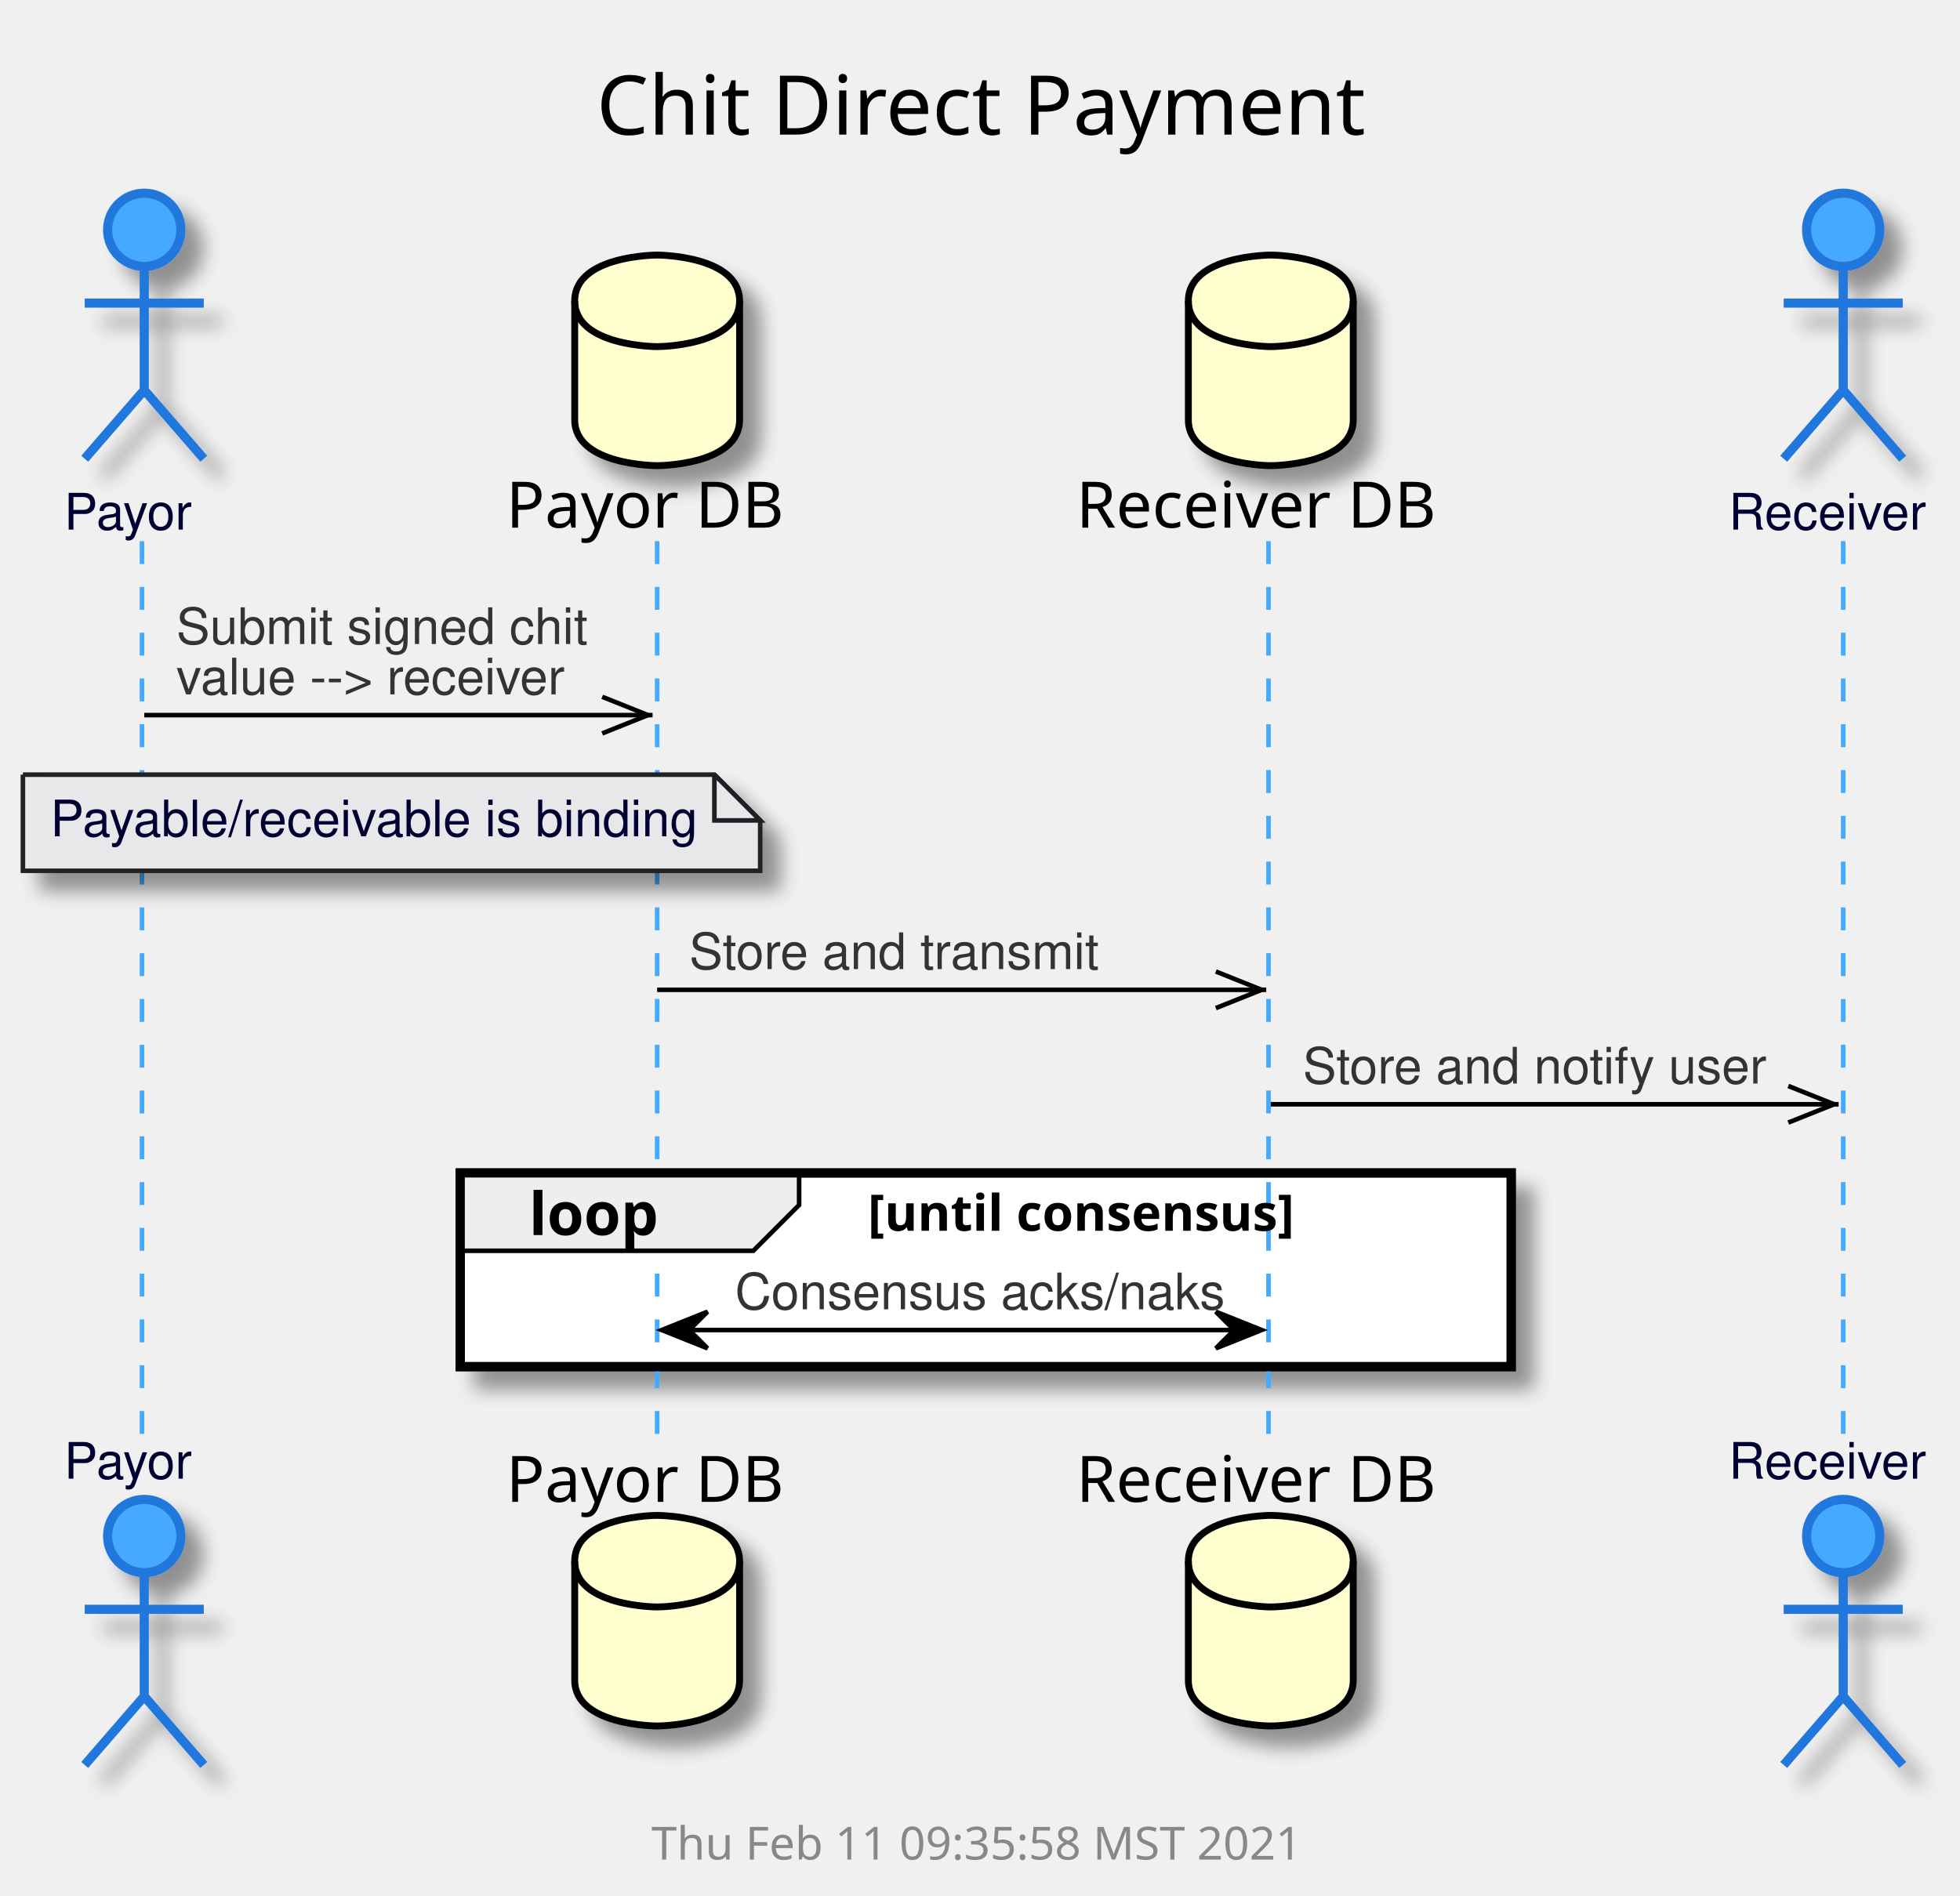
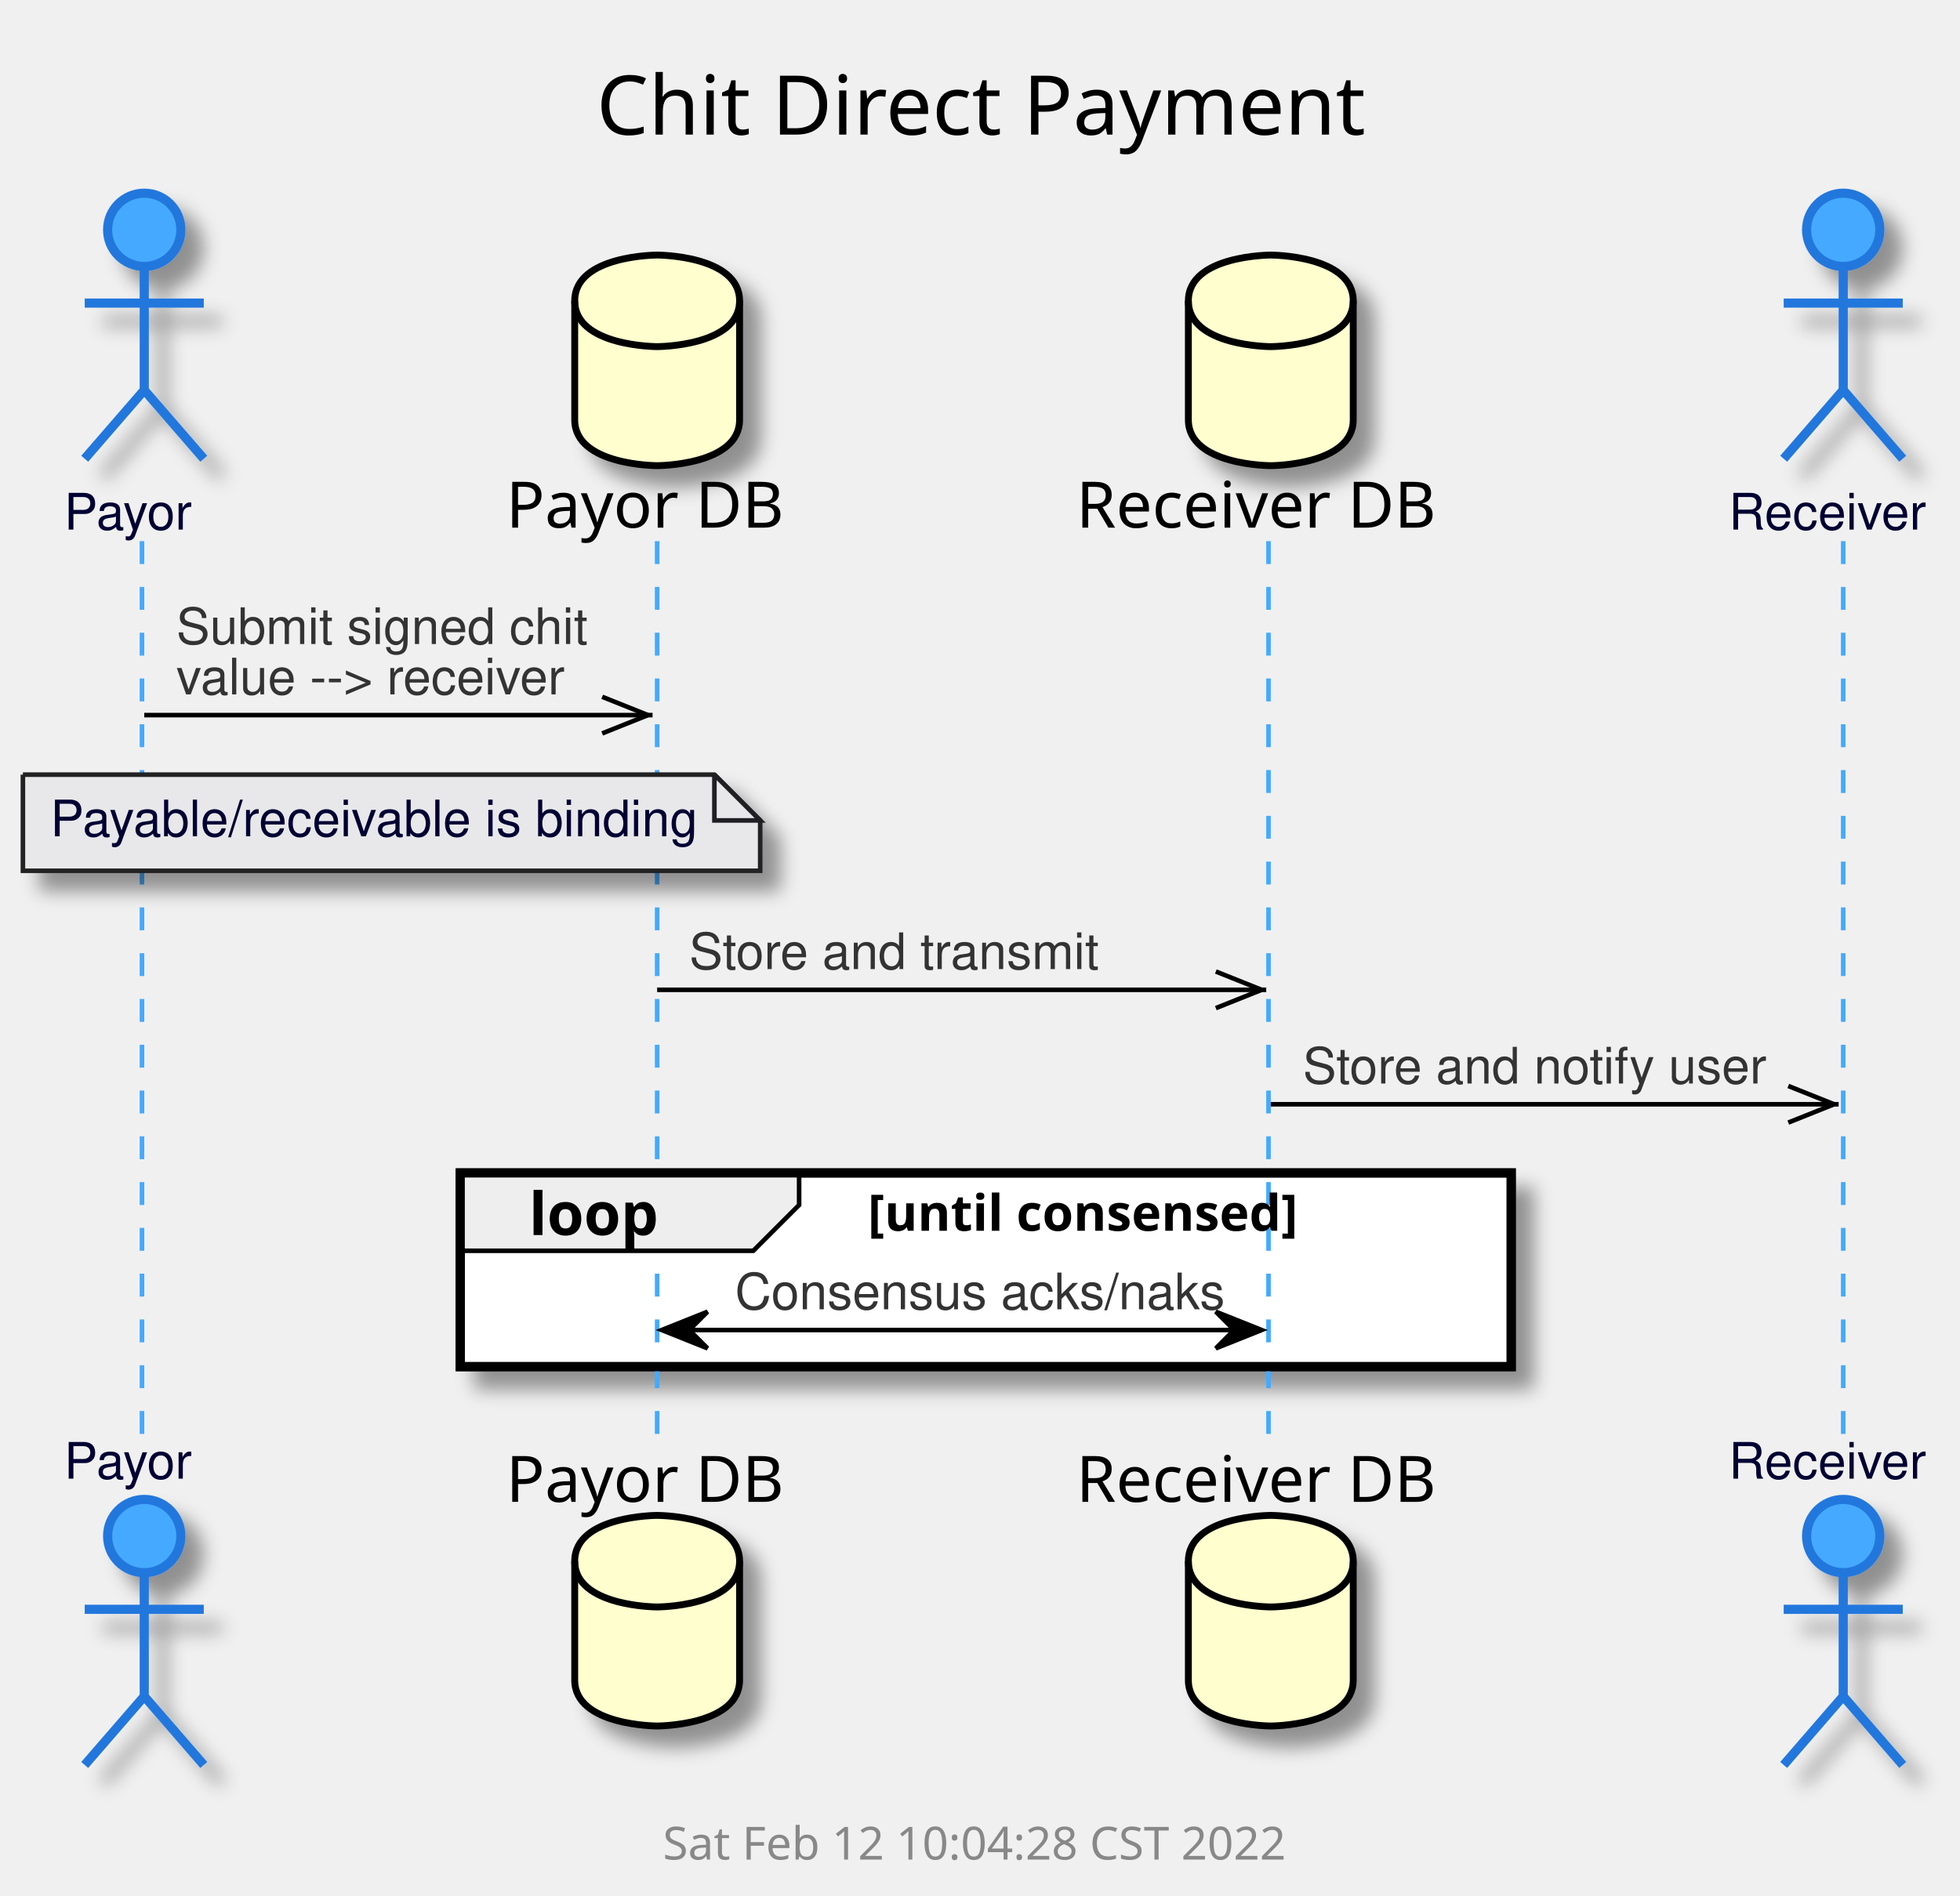
- <svg xmlns="http://www.w3.org/2000/svg" contentScriptType="application/ecmascript" contentStyleType="text/css" height="414px" preserveAspectRatio="none" style="width:428px;height:414px;" version="1.1" viewBox="0 0 428 414" width="428px" zoomAndPan="magnify">
+ <svg xmlns="http://www.w3.org/2000/svg" contentScriptType="application/ecmascript" contentStyleType="text/css" height="414px" preserveAspectRatio="none" style="width:428px;height:414px;background:#FFFFFF;" version="1.1" viewBox="0 0 428 414" width="428px" zoomAndPan="magnify">
  <defs>
-     <filter height="300%" id="f1v6dt7ku5px0x" width="300%" x="-1" y="-1">
+     <filter height="300%" id="fxntd0rmog31e" width="300%" x="-1" y="-1">
      <feGaussianBlur result="blurOut" stdDeviation="2.0" />
      <feColorMatrix in="blurOut" result="blurOut2" type="matrix" values="0 0 0 0 0 0 0 0 0 0 0 0 0 0 0 0 0 0 .4 0" />
      <feOffset dx="4.0" dy="4.0" in="blurOut2" result="blurOut3" />
      <feBlend in="SourceGraphic" in2="blurOut3" mode="normal" />
    </filter>
  </defs>
  <g>
    <text fill="#000000" font-family="sans-serif" font-size="18" lengthAdjust="spacing" textLength="172" x="130.25" y="29.402">Chit Direct Payment</text>
-     <rect fill="#FFFFFF" filter="url(#f1v6dt7ku5px0x)" height="42.31" style="stroke:#000000;stroke-width:2.0;" width="229.5" x="100.5" y="256.199" />
+     <rect fill="#FFFFFF" filter="url(#fxntd0rmog31e)" height="42.31" style="stroke:#000000;stroke-width:2.0;" width="229.5" x="100.5" y="256.199" />
    <line style="stroke:#44AAFF;stroke-width:1.0;stroke-dasharray:5.0,5.0;" x1="31" x2="31" y1="118.199" y2="315.51" />
    <line style="stroke:#44AAFF;stroke-width:1.0;stroke-dasharray:5.0,5.0;" x1="143.5" x2="143.5" y1="118.199" y2="315.51" />
    <line style="stroke:#44AAFF;stroke-width:1.0;stroke-dasharray:5.0,5.0;" x1="277" x2="277" y1="118.199" y2="315.51" />
    <line style="stroke:#44AAFF;stroke-width:1.0;stroke-dasharray:5.0,5.0;" x1="402.5" x2="402.5" y1="118.199" y2="315.51" />
    <text fill="#000033" font-family="Helvetica" font-size="11" lengthAdjust="spacing" textLength="29" x="14" y="115.669">Payor</text>
-     <ellipse cx="31.5" cy="50.199" fill="#44AAFF" filter="url(#f1v6dt7ku5px0x)" rx="8" ry="8" style="stroke:#2277DD;stroke-width:2.0;" />
-     <path d="M31.5,58.199 L31.5,85.199 M18.5,66.199 L44.5,66.199 M31.5,85.199 L18.5,100.199 M31.5,85.199 L44.5,100.199 " fill="none" filter="url(#f1v6dt7ku5px0x)" style="stroke:#2277DD;stroke-width:2.0;" />
+     <ellipse cx="31.5" cy="50.199" fill="#44AAFF" filter="url(#fxntd0rmog31e)" rx="8" ry="8" style="stroke:#2277DD;stroke-width:2.0;" />
+     <path d="M31.5,58.199 L31.5,85.199 M18.5,66.199 L44.5,66.199 M31.5,85.199 L18.5,100.199 M31.5,85.199 L44.5,100.199 " fill="none" filter="url(#fxntd0rmog31e)" style="stroke:#2277DD;stroke-width:2.0;" />
    <text fill="#000033" font-family="Helvetica" font-size="11" lengthAdjust="spacing" textLength="29" x="14" y="322.98">Payor</text>
-     <ellipse cx="31.5" cy="335.51" fill="#44AAFF" filter="url(#f1v6dt7ku5px0x)" rx="8" ry="8" style="stroke:#2277DD;stroke-width:2.0;" />
-     <path d="M31.5,343.51 L31.5,370.51 M18.5,351.51 L44.5,351.51 M31.5,370.51 L18.5,385.51 M31.5,370.51 L44.5,385.51 " fill="none" filter="url(#f1v6dt7ku5px0x)" style="stroke:#2277DD;stroke-width:2.0;" />
+     <ellipse cx="31.5" cy="335.51" fill="#44AAFF" filter="url(#fxntd0rmog31e)" rx="8" ry="8" style="stroke:#2277DD;stroke-width:2.0;" />
+     <path d="M31.5,343.51 L31.5,370.51 M18.5,351.51 L44.5,351.51 M31.5,370.51 L18.5,385.51 M31.5,370.51 L44.5,385.51 " fill="none" filter="url(#fxntd0rmog31e)" style="stroke:#2277DD;stroke-width:2.0;" />
    <text fill="#000000" font-family="sans-serif" font-size="14" lengthAdjust="spacing" textLength="60" x="110.5" y="115.246">Payor DB</text>
-     <path d="M125.5,65.711 C125.5,55.711 143.5,55.711 143.5,55.711 C143.5,55.711 161.5,55.711 161.5,65.711 L161.5,91.711 C161.5,101.711 143.5,101.711 143.5,101.711 C143.5,101.711 125.5,101.711 125.5,91.711 L125.5,65.711 " fill="#FEFECE" filter="url(#f1v6dt7ku5px0x)" style="stroke:#000000;stroke-width:1.5;" />
+     <path d="M125.5,65.711 C125.5,55.711 143.5,55.711 143.5,55.711 C143.5,55.711 161.5,55.711 161.5,65.711 L161.5,91.711 C161.5,101.711 143.5,101.711 143.5,101.711 C143.5,101.711 125.5,101.711 125.5,91.711 L125.5,65.711 " fill="#FEFECE" filter="url(#fxntd0rmog31e)" style="stroke:#000000;stroke-width:1.5;" />
    <path d="M125.5,65.711 C125.5,75.711 143.5,75.711 143.5,75.711 C143.5,75.711 161.5,75.711 161.5,65.711 " fill="none" style="stroke:#000000;stroke-width:1.5;" />
    <text fill="#000000" font-family="sans-serif" font-size="14" lengthAdjust="spacing" textLength="60" x="110.5" y="328.045">Payor DB</text>
-     <path d="M125.5,340.998 C125.5,330.998 143.5,330.998 143.5,330.998 C143.5,330.998 161.5,330.998 161.5,340.998 L161.5,366.998 C161.5,376.998 143.5,376.998 143.5,376.998 C143.5,376.998 125.5,376.998 125.5,366.998 L125.5,340.998 " fill="#FEFECE" filter="url(#f1v6dt7ku5px0x)" style="stroke:#000000;stroke-width:1.5;" />
+     <path d="M125.5,340.998 C125.5,330.998 143.5,330.998 143.5,330.998 C143.5,330.998 161.5,330.998 161.5,340.998 L161.5,366.998 C161.5,376.998 143.5,376.998 143.5,376.998 C143.5,376.998 125.5,376.998 125.5,366.998 L125.5,340.998 " fill="#FEFECE" filter="url(#fxntd0rmog31e)" style="stroke:#000000;stroke-width:1.5;" />
    <path d="M125.5,340.998 C125.5,350.998 143.5,350.998 143.5,350.998 C143.5,350.998 161.5,350.998 161.5,340.998 " fill="none" style="stroke:#000000;stroke-width:1.5;" />
    <text fill="#000000" font-family="sans-serif" font-size="14" lengthAdjust="spacing" textLength="79" x="235" y="115.246">Receiver DB</text>
-     <path d="M259.5,65.711 C259.5,55.711 277.5,55.711 277.5,55.711 C277.5,55.711 295.5,55.711 295.5,65.711 L295.5,91.711 C295.5,101.711 277.5,101.711 277.5,101.711 C277.5,101.711 259.5,101.711 259.5,91.711 L259.5,65.711 " fill="#FEFECE" filter="url(#f1v6dt7ku5px0x)" style="stroke:#000000;stroke-width:1.5;" />
+     <path d="M259.5,65.711 C259.5,55.711 277.5,55.711 277.5,55.711 C277.5,55.711 295.5,55.711 295.5,65.711 L295.5,91.711 C295.5,101.711 277.5,101.711 277.5,101.711 C277.5,101.711 259.5,101.711 259.5,91.711 L259.5,65.711 " fill="#FEFECE" filter="url(#fxntd0rmog31e)" style="stroke:#000000;stroke-width:1.5;" />
    <path d="M259.5,65.711 C259.5,75.711 277.5,75.711 277.5,75.711 C277.5,75.711 295.5,75.711 295.5,65.711 " fill="none" style="stroke:#000000;stroke-width:1.5;" />
    <text fill="#000000" font-family="sans-serif" font-size="14" lengthAdjust="spacing" textLength="79" x="235" y="328.045">Receiver DB</text>
-     <path d="M259.5,340.998 C259.5,330.998 277.5,330.998 277.5,330.998 C277.5,330.998 295.5,330.998 295.5,340.998 L295.5,366.998 C295.5,376.998 277.5,376.998 277.5,376.998 C277.5,376.998 259.5,376.998 259.5,366.998 L259.5,340.998 " fill="#FEFECE" filter="url(#f1v6dt7ku5px0x)" style="stroke:#000000;stroke-width:1.5;" />
+     <path d="M259.5,340.998 C259.5,330.998 277.5,330.998 277.5,330.998 C277.5,330.998 295.5,330.998 295.5,340.998 L295.5,366.998 C295.5,376.998 277.5,376.998 277.5,376.998 C277.5,376.998 259.5,376.998 259.5,366.998 L259.5,340.998 " fill="#FEFECE" filter="url(#fxntd0rmog31e)" style="stroke:#000000;stroke-width:1.5;" />
    <path d="M259.5,340.998 C259.5,350.998 277.5,350.998 277.5,350.998 C277.5,350.998 295.5,350.998 295.5,340.998 " fill="none" style="stroke:#000000;stroke-width:1.5;" />
    <text fill="#000033" font-family="Helvetica" font-size="11" lengthAdjust="spacing" textLength="44" x="377.5" y="115.669">Receiver</text>
-     <ellipse cx="402.5" cy="50.199" fill="#44AAFF" filter="url(#f1v6dt7ku5px0x)" rx="8" ry="8" style="stroke:#2277DD;stroke-width:2.0;" />
-     <path d="M402.5,58.199 L402.5,85.199 M389.5,66.199 L415.5,66.199 M402.5,85.199 L389.5,100.199 M402.5,85.199 L415.5,100.199 " fill="none" filter="url(#f1v6dt7ku5px0x)" style="stroke:#2277DD;stroke-width:2.0;" />
+     <ellipse cx="402.5" cy="50.199" fill="#44AAFF" filter="url(#fxntd0rmog31e)" rx="8" ry="8" style="stroke:#2277DD;stroke-width:2.0;" />
+     <path d="M402.5,58.199 L402.5,85.199 M389.5,66.199 L415.5,66.199 M402.5,85.199 L389.5,100.199 M402.5,85.199 L415.5,100.199 " fill="none" filter="url(#fxntd0rmog31e)" style="stroke:#2277DD;stroke-width:2.0;" />
    <text fill="#000033" font-family="Helvetica" font-size="11" lengthAdjust="spacing" textLength="44" x="377.5" y="322.98">Receiver</text>
-     <ellipse cx="402.5" cy="335.51" fill="#44AAFF" filter="url(#f1v6dt7ku5px0x)" rx="8" ry="8" style="stroke:#2277DD;stroke-width:2.0;" />
-     <path d="M402.5,343.51 L402.5,370.51 M389.5,351.51 L415.5,351.51 M402.5,370.51 L389.5,385.51 M402.5,370.51 L415.5,385.51 " fill="none" filter="url(#f1v6dt7ku5px0x)" style="stroke:#2277DD;stroke-width:2.0;" />
+     <ellipse cx="402.5" cy="335.51" fill="#44AAFF" filter="url(#fxntd0rmog31e)" rx="8" ry="8" style="stroke:#2277DD;stroke-width:2.0;" />
+     <path d="M402.5,343.51 L402.5,370.51 M389.5,351.51 L415.5,351.51 M402.5,370.51 L389.5,385.51 M402.5,370.51 L415.5,385.51 " fill="none" filter="url(#fxntd0rmog31e)" style="stroke:#2277DD;stroke-width:2.0;" />
    <line style="stroke:#000000;stroke-width:1.0;" x1="141.5" x2="131.5" y1="156.199" y2="152.199" />
    <line style="stroke:#000000;stroke-width:1.0;" x1="141.5" x2="131.5" y1="156.199" y2="160.199" />
    <line style="stroke:#000000;stroke-width:1.0;" x1="31.5" x2="142.5" y1="156.199" y2="156.199" />
    <text fill="#333333" font-family="Helvetica" font-size="11" lengthAdjust="spacing" textLength="88" x="38.5" y="140.669">Submit signed chit</text>
    <text fill="#333333" font-family="Helvetica" font-size="11" lengthAdjust="spacing" textLength="86" x="38.5" y="151.669">value --&gt; receiver</text>
-     <path d="M5,169.199 L5,190.199 L166,190.199 L166,179.199 L156,169.199 L5,169.199 " fill="#E8E8EA" filter="url(#f1v6dt7ku5px0x)" style="stroke:#202024;stroke-width:1.0;" />
+     <path d="M5,169.199 L5,190.199 L166,190.199 L166,179.199 L156,169.199 L5,169.199 " fill="#E8E8EA" filter="url(#fxntd0rmog31e)" style="stroke:#202024;stroke-width:1.0;" />
    <path d="M156,169.199 L156,179.199 L166,179.199 L156,169.199 " fill="#E8E8EA" style="stroke:#202024;stroke-width:1.0;" />
    <text fill="#000033" font-family="Helvetica" font-size="11" lengthAdjust="spacing" textLength="140" x="11" y="182.669">Payable/receivable is binding</text>
    <line style="stroke:#000000;stroke-width:1.0;" x1="275.5" x2="265.5" y1="216.199" y2="212.199" />
    <line style="stroke:#000000;stroke-width:1.0;" x1="275.5" x2="265.5" y1="216.199" y2="220.199" />
    <line style="stroke:#000000;stroke-width:1.0;" x1="143.5" x2="276.5" y1="216.199" y2="216.199" />
    <text fill="#333333" font-family="Helvetica" font-size="11" lengthAdjust="spacing" textLength="89" x="150.5" y="211.669">Store and transmit</text>
    <line style="stroke:#000000;stroke-width:1.0;" x1="400.5" x2="390.5" y1="241.199" y2="237.199" />
    <line style="stroke:#000000;stroke-width:1.0;" x1="400.5" x2="390.5" y1="241.199" y2="245.199" />
    <line style="stroke:#000000;stroke-width:1.0;" x1="277.5" x2="401.5" y1="241.199" y2="241.199" />
    <text fill="#333333" font-family="Helvetica" font-size="11" lengthAdjust="spacing" textLength="101" x="284.5" y="236.669">Store and notify user</text>
    <path d="M100.5,256.199 L174.5,256.199 L174.5,263.199 L164.5,273.199 L100.5,273.199 L100.5,256.199 " fill="#EEEEEE" style="stroke:#000000;stroke-width:1.0;" />
    <rect fill="none" height="42.31" style="stroke:#000000;stroke-width:2.0;" width="229.5" x="100.5" y="256.199" />
    <text fill="#000000" font-family="sans-serif" font-size="13" font-weight="bold" lengthAdjust="spacing" textLength="29" x="115.5" y="269.768">loop</text>
-     <text fill="#000000" font-family="sans-serif" font-size="11" font-weight="bold" lengthAdjust="spacing" textLength="96" x="189.5" y="268.834">[until consensus]</text>
+     <text fill="#000000" font-family="sans-serif" font-size="11" font-weight="bold" lengthAdjust="spacing" textLength="96" x="189.5" y="268.834">[until consensed]</text>
    <polygon fill="#000000" points="154.5,286.51,144.5,290.51,154.5,294.51,150.5,290.51" style="stroke:#000000;stroke-width:1.0;" />
    <polygon fill="#000000" points="265.5,286.51,275.5,290.51,265.5,294.51,269.5,290.51" style="stroke:#000000;stroke-width:1.0;" />
    <line style="stroke:#000000;stroke-width:1.0;" x1="148.5" x2="271.5" y1="290.51" y2="290.51" />
    <text fill="#333333" font-family="Helvetica" font-size="11" lengthAdjust="spacing" textLength="110" x="160.5" y="285.98">Consensus acks/naks</text>
-     <text fill="#888888" font-family="sans-serif" font-size="10" lengthAdjust="spacing" textLength="148" x="142.25" y="406.178">Thu Feb 11 09:35:58 MST 2021</text>
+     <text fill="#888888" font-family="sans-serif" font-size="10" lengthAdjust="spacing" textLength="143" x="144.75" y="406.178">Sat Feb 12 10:04:28 CST 2022</text>
  </g>
</svg>
